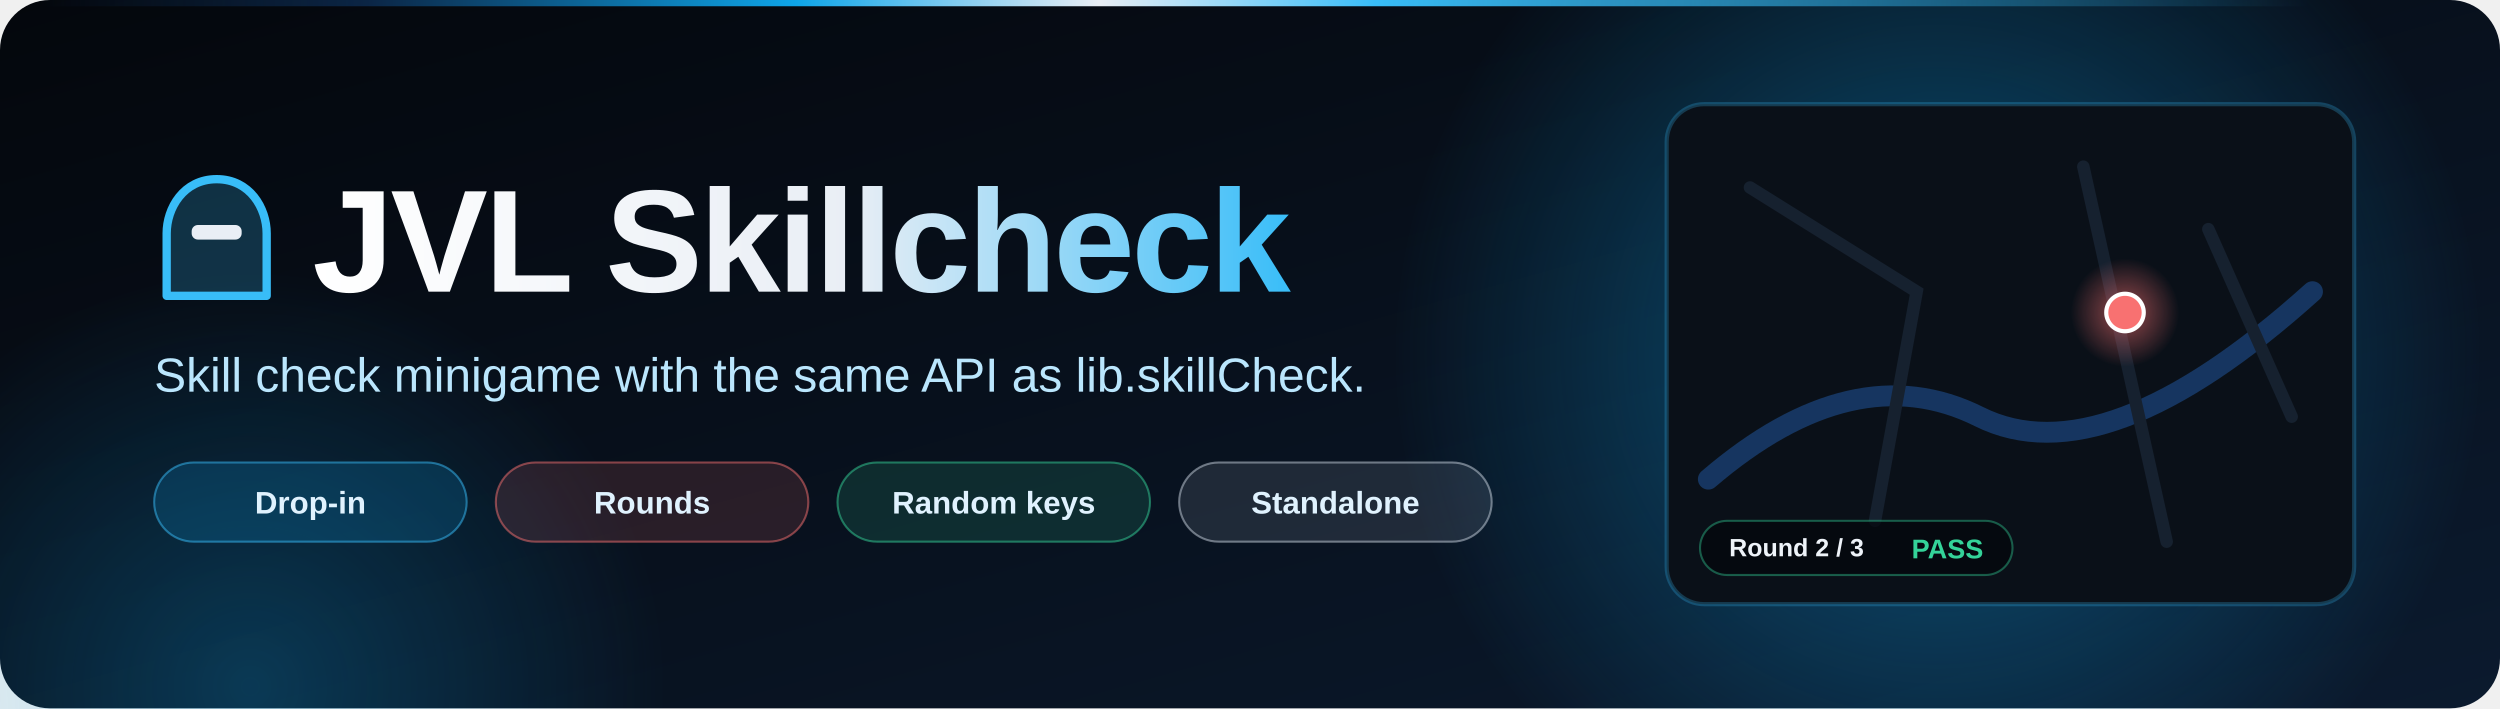
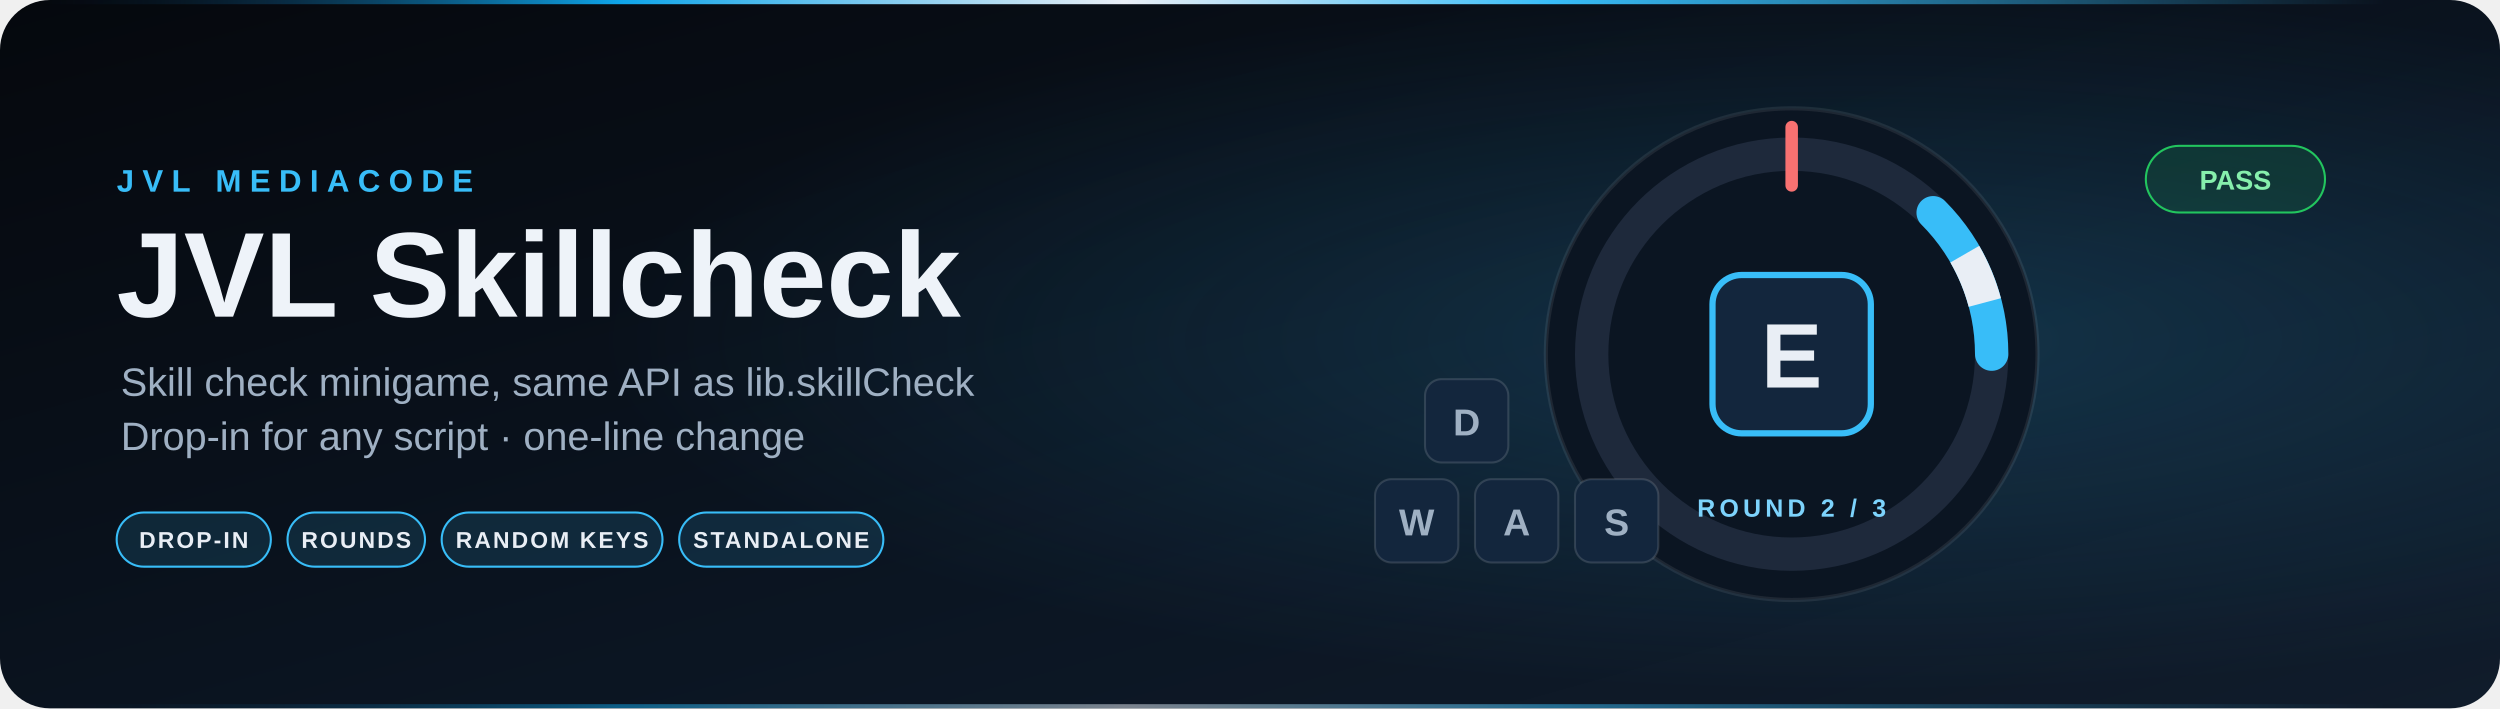
<svg xmlns="http://www.w3.org/2000/svg" width="1200" height="340" viewBox="0 0 1200 340" role="img" aria-label="JVL Skillcheck — skill check minigame for FiveM">
  <defs>
    <linearGradient id="bg" x1="0" y1="0" x2="1" y2="1">
-       <stop offset="0" stop-color="#04070c" />
-       <stop offset="1" stop-color="#0b1a2e" />
+       <stop offset="0" stop-color="#05080d" />
+       <stop offset="0.6" stop-color="#0b1522" />
+       <stop offset="1" stop-color="#101c2b" />
    </linearGradient>
-     <linearGradient id="txt" x1="0" y1="0" x2="1" y2="0">
-       <stop offset="0" stop-color="#ffffff" />
-       <stop offset="0.55" stop-color="#e9eef5" />
-       <stop offset="1" stop-color="#38bdf8" />
+     <radialGradient id="glow" cx="0.74" cy="0.48" r="0.5">
+       <stop offset="0" stop-color="#38bdf8" stop-opacity="0.18" />
+       <stop offset="1" stop-color="#38bdf8" stop-opacity="0" />
+     </radialGradient>
+     <linearGradient id="topline" x1="0" y1="0" x2="1" y2="0">
+       <stop offset="0.02" stop-color="#0b2545" stop-opacity="0" />
+       <stop offset="0.25" stop-color="#0ea5e9" />
+       <stop offset="0.45" stop-color="#e9eef5" />
+       <stop offset="0.62" stop-color="#38bdf8" />
+       <stop offset="0.95" stop-color="#38bdf8" stop-opacity="0" />
    </linearGradient>
-     <linearGradient id="line" x1="0" y1="0" x2="1" y2="0">
-       <stop offset="0.02" stop-color="#0b2545" stop-opacity="0" />
-       <stop offset="0.15" stop-color="#0b2545" />
-       <stop offset="0.32" stop-color="#0ea5e9" />
-       <stop offset="0.44" stop-color="#e9eef5" />
-       <stop offset="0.55" stop-color="#38bdf8" />
-       <stop offset="0.92" stop-color="#38bdf8" stop-opacity="0" />
-     </linearGradient>
-     <radialGradient id="glow" cx="0.5" cy="0.5" r="0.5">
-       <stop offset="0" stop-color="#0ea5e9" stop-opacity="0.45" />
-       <stop offset="1" stop-color="#0ea5e9" stop-opacity="0" />
-     </radialGradient>
-     <radialGradient id="ping" cx="0.5" cy="0.5" r="0.5">
-       <stop offset="0" stop-color="#f87171" stop-opacity="0.6" />
-       <stop offset="1" stop-color="#f87171" stop-opacity="0" />
-     </radialGradient>
-     <style>
-       .orb { animation: drift 9s ease-in-out infinite alternate; }
-       .orb2 { animation: drift 12s ease-in-out infinite alternate-reverse; }
-       .float { animation: float 5s ease-in-out infinite; }
-       .ring { animation: ring 2.4s ease-out infinite; transform-box: fill-box; transform-origin: center; }
-       .hop { animation: hop 9s steps(1) infinite; }
-       .title { font: 800 70px 'Segoe UI', 'Helvetica Neue', Arial, sans-serif; letter-spacing: -1.5px; }
-       .sub { font: 500 23px 'Segoe UI', 'Helvetica Neue', Arial, sans-serif; fill: #bae6fd; }
-       .chipt { font: 600 15px 'Segoe UI', 'Helvetica Neue', Arial, sans-serif; fill: #e0f2fe; }
-       .lbl { font: 600 12px 'Segoe UI', 'Helvetica Neue', Arial, sans-serif; fill: #eef3f9; }
-       .price { font: 700 13px 'Segoe UI', 'Helvetica Neue', Arial, sans-serif; fill: #34d399; }
-       @keyframes drift { from { transform: translate(0,0); } to { transform: translate(60px,-30px); } }
-       @keyframes float { 0%,100% { transform: translateY(0); } 50% { transform: translateY(-10px); } }
-       @keyframes ring { from { transform: scale(0.4); opacity: 1; } to { transform: scale(1.8); opacity: 0; } }
-       @keyframes hop { 0% { transform: translate(0,0); } 33% { transform: translate(-120px,40px); } 66% { transform: translate(60px,70px); } }
-     </style>
+     <clipPath id="clip">
+       <rect width="1200" height="340" rx="24" />
+     </clipPath>
  </defs>
-   <rect width="1200" height="340" rx="24" fill="url(#bg)" />
-   <circle class="orb" cx="930" cy="170" r="260" fill="url(#glow)" />
-   <circle class="orb2" cx="120" cy="330" r="200" fill="url(#glow)" opacity="0.6" />
-   <rect x="0" y="0" width="1200" height="3" fill="url(#line)" />
-   <g transform="translate(74,82)">
-     <path d="M30 4 C14 4 6 18 6 30 V60 H54 V30 C54 18 46 4 30 4 Z" fill="#38bdf8" fill-opacity="0.22" stroke="#38bdf8" stroke-width="4" stroke-linejoin="round" />
-     <rect x="18" y="26" width="24" height="7" rx="3" fill="#e9eef5" />
-   </g>
-   <text class="title" x="150" y="140" fill="url(#txt)">JVL Skillcheck</text>
-   <text class="sub" x="74" y="188">Skill check minigame with the same API as lib.skillCheck.</text>
-   <g transform="translate(74,222)">
-     <rect width="150" height="38" rx="19" fill="#0ea5e9" fill-opacity="0.18" stroke="#38bdf8" stroke-opacity="0.5" />
-     <text class="chipt" x="75" y="24.5" text-anchor="middle">Drop-in</text>
-     <rect x="164" width="150" height="38" rx="19" fill="#f87171" fill-opacity="0.14" stroke="#f87171" stroke-opacity="0.5" />
-     <text class="chipt" x="239" y="24.5" text-anchor="middle">Rounds</text>
-     <rect x="328" width="150" height="38" rx="19" fill="#34d399" fill-opacity="0.14" stroke="#34d399" stroke-opacity="0.5" />
-     <text class="chipt" x="403" y="24.5" text-anchor="middle">Random keys</text>
-     <rect x="492" width="150" height="38" rx="19" fill="#cbd5e1" fill-opacity="0.12" stroke="#cbd5e1" stroke-opacity="0.5" />
-     <text class="chipt" x="567" y="24.5" text-anchor="middle">Standalone</text>
-   </g>
-   <g transform="translate(800,50)">
-     <g class="float">
-       <rect width="330" height="240" rx="18" fill="#0a1018" stroke="#38bdf8" stroke-opacity="0.25" stroke-width="2" />
-       <path d="M20 180 Q90 120 150 150 T310 90" fill="none" stroke="#1e4f8f" stroke-width="10" stroke-linecap="round" opacity="0.6" />
-       <path d="M40 40 L120 90 L100 200 M200 30 L240 210 M260 60 L300 150" fill="none" stroke="#16212f" stroke-width="6" stroke-linecap="round" />
-       <g class="hop">
-         <circle class="ring" cx="220" cy="100" r="26" fill="url(#ping)" />
-         <circle cx="220" cy="100" r="9" fill="#f87171" stroke="#fff" stroke-width="2" />
+   <g clip-path="url(#clip)">
+     <rect width="1200" height="340" fill="url(#bg)" />
+     <rect width="1200" height="340" fill="url(#glow)" />
+     <rect x="0" y="0" width="1200" height="2" fill="url(#topline)" />
+     <rect x="0" y="338" width="1200" height="2" fill="url(#topline)" opacity="0.5" />
+     <g transform="translate(860 170)">
+       <circle r="118" fill="#0b1522" stroke="#ffffff14" stroke-width="2" />
+       <circle r="96" fill="none" stroke="#1e293b" stroke-width="16" />
+       <path d="M 67.9 -67.9 A 96 96 0 0 1 96 0" fill="none" stroke="#38bdf8" stroke-width="16" stroke-linecap="round" />
+       <path d="M 83.1 -48 A 96 96 0 0 1 92.7 -24.8" fill="none" stroke="#e9eef5" stroke-width="16" />
+       <g>
+         <animateTransform attributeName="transform" type="rotate" from="0" to="360" dur="2.4s" repeatCount="indefinite" />
+         <rect x="-3" y="-112" width="6" height="34" rx="3" fill="#f87171" />
      </g>
-       <rect x="16" y="200" width="150" height="26" rx="13" fill="#04070c" fill-opacity="0.7" stroke="#34d399" stroke-opacity="0.4" />
-       <text class="lbl" x="30" y="217">Round 2 / 3</text>
-       <text class="price" x="152" y="218" text-anchor="end">PASS</text>
+       <rect x="-38" y="-38" width="76" height="76" rx="14" fill="#13263d" stroke="#38bdf8" stroke-width="3" />
+       <text x="0" y="16" text-anchor="middle" font-family="'Segoe UI', Arial, sans-serif" font-size="44" font-weight="800" fill="#e9eef5">E</text>
+       <text x="0" y="78" text-anchor="middle" font-family="'Segoe UI', Arial, sans-serif" font-size="12" font-weight="700" letter-spacing="2" fill="#7dd3fc">ROUND 2 / 3</text>
+     </g>
+     <g transform="translate(1030 70)" font-family="'Segoe UI', Arial, sans-serif" font-weight="800">
+       <rect width="86" height="32" rx="16" fill="#22c55e22" stroke="#22c55e" />
+       <text x="43" y="21" text-anchor="middle" font-size="13" fill="#86efac">PASS</text>
+     </g>
+     <g transform="translate(660 230)" font-family="'Segoe UI', Arial, sans-serif" font-weight="800" font-size="18">
+       <rect width="40" height="40" rx="8" fill="#13263d" stroke="#ffffff22" />
+       <text x="20" y="27" text-anchor="middle" fill="#9fb0c3">W</text>
+       <rect x="48" width="40" height="40" rx="8" fill="#13263d" stroke="#ffffff22" />
+       <text x="68" y="27" text-anchor="middle" fill="#9fb0c3">A</text>
+       <rect x="96" width="40" height="40" rx="8" fill="#13263d" stroke="#ffffff22" />
+       <text x="116" y="27" text-anchor="middle" fill="#9fb0c3">S</text>
+       <rect x="24" y="-48" width="40" height="40" rx="8" fill="#13263d" stroke="#ffffff22" />
+       <text x="44" y="-21" text-anchor="middle" fill="#9fb0c3">D</text>
+     </g>
+     <g font-family="'Segoe UI', Arial, sans-serif">
+       <text x="56" y="92" font-size="15" font-weight="600" letter-spacing="4" fill="#38bdf8">JVL MEDIACODE</text>
+       <text x="56" y="152" font-size="58" font-weight="800" fill="#eef3f9">JVL Skillcheck</text>
+       <text x="58" y="190" font-size="19" fill="#9fb0c3">Skill check minigame, same API as lib.skillCheck</text>
+       <text x="58" y="216" font-size="19" fill="#9fb0c3">Drop-in for any script · one-line change</text>
+     </g>
+     <g font-family="'Segoe UI', Arial, sans-serif" font-size="11" font-weight="700" letter-spacing="1">
+       <rect x="56" y="246" width="74" height="26" rx="13" fill="#38bdf822" stroke="#38bdf8" />
+       <text x="93.0" y="263" text-anchor="middle" fill="#e9eef5">DROP-IN</text>
+       <rect x="138" y="246" width="66" height="26" rx="13" fill="#38bdf822" stroke="#38bdf8" />
+       <text x="171.0" y="263" text-anchor="middle" fill="#e9eef5">ROUNDS</text>
+       <rect x="212" y="246" width="106" height="26" rx="13" fill="#38bdf822" stroke="#38bdf8" />
+       <text x="265.0" y="263" text-anchor="middle" fill="#e9eef5">RANDOM KEYS</text>
+       <rect x="326" y="246" width="98" height="26" rx="13" fill="#38bdf822" stroke="#38bdf8" />
+       <text x="375.0" y="263" text-anchor="middle" fill="#e9eef5">STANDALONE</text>
    </g>
  </g>
</svg>
